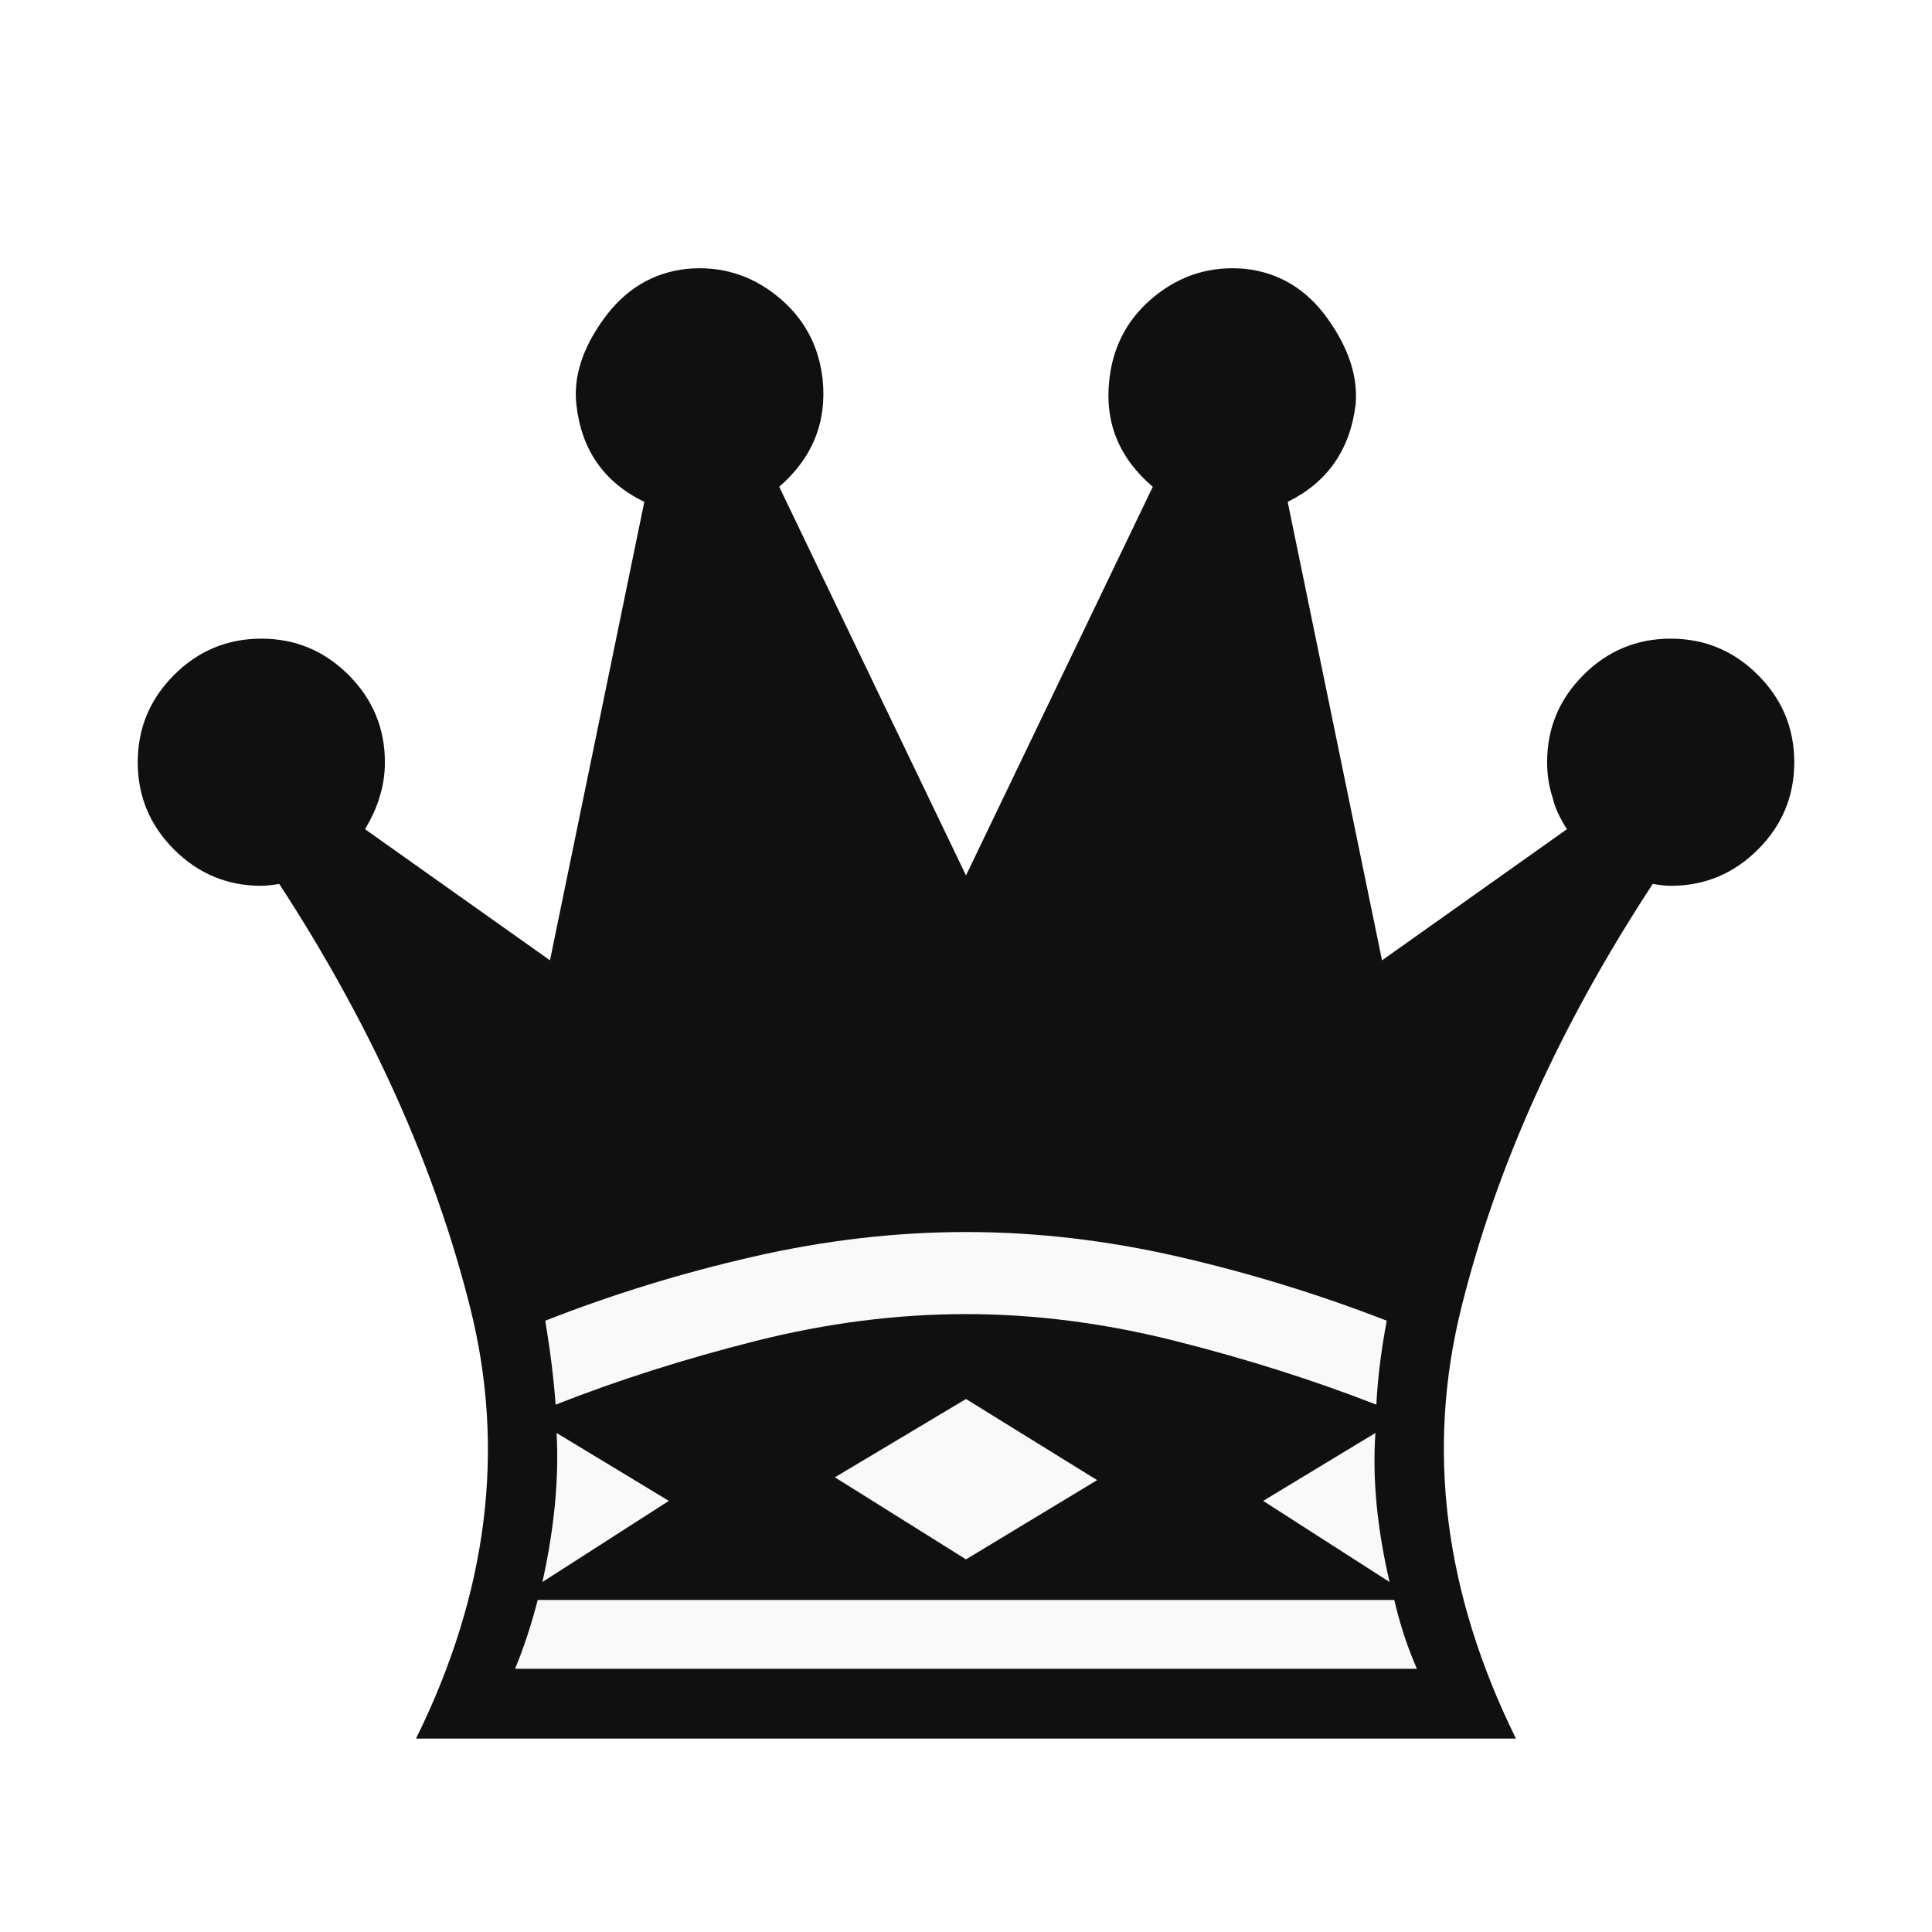
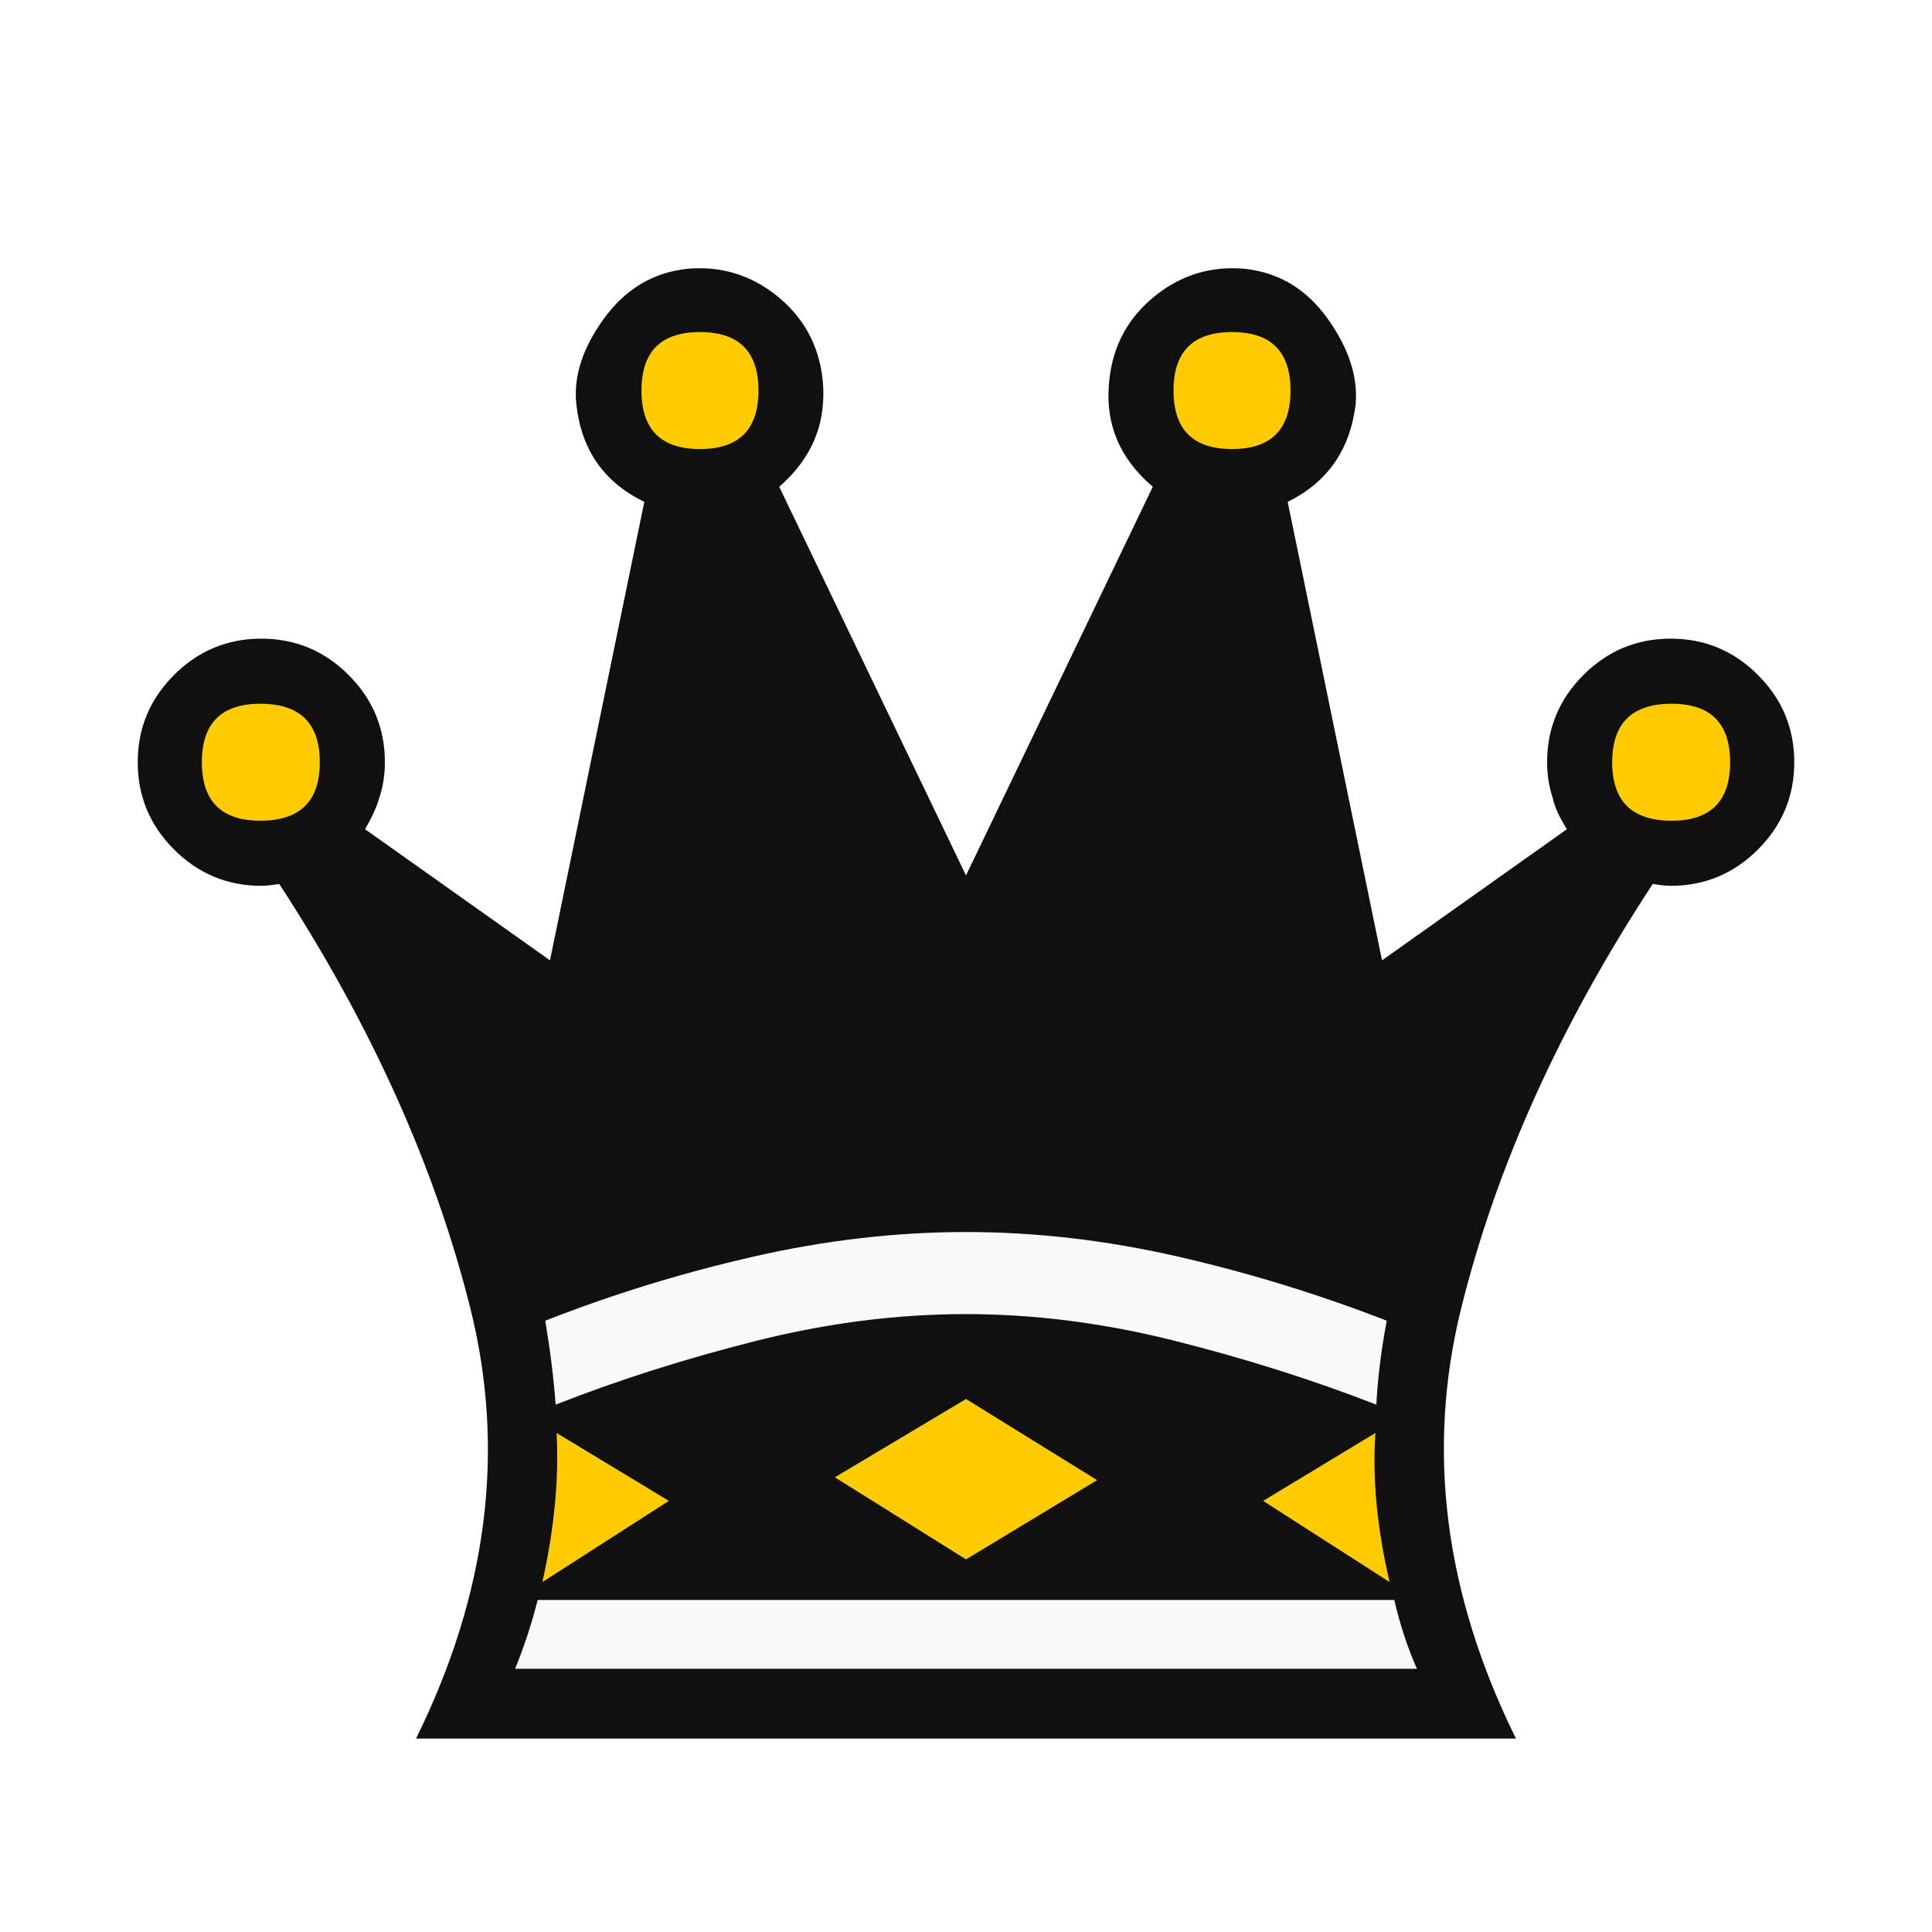
- <svg xmlns="http://www.w3.org/2000/svg" viewBox="0 0 2048 2048">
-   <path d="m 520.054,1801.78 41.42,-448.719 474.031,-128.863 457.924,133.465 34.517,446.418 z" fill="#f9f9f9" />
-   <path d="M590 1519q4 72-15 158l134-86zm434 324H441q114-231 57.5-456.5T296 937q-12 2-19 2-54 0-92.5-38.5T146 808t38.5-92.5T277 677t92.5 38.5T408 808q0 20-6 38-4 14-15 33l196 139 100-486q-64-31-72-103-5-44 29-91t88-53q54-5 96 29t48 88q7 68-46 114l198 412 198-412q-54-46-46-114 6-54 48-88t96-29q54 6 87.5 53t29.5 91q-9 72-72 103l100 486 196-139q-12-19-15-33-6-18-6-38 0-54 38.5-92.5T1771 677t92.5 38.5T1902 808t-38.5 92.5T1771 939q-7 0-19-2-147 224-203 449.5t58 456.5zm0-450q109 0 222 28.5t213 67.5q2-41 11-89-108-42-221.5-68t-224.5-26-225 26-221 68q8 48 11 89 99-39 212-67.5t223-28.5zm0 376h478q-15-34-24-73H570q-10 39-24 73zm434-250l-119 72 134 86q-20-86-15-158zm-573 47l139 87 139-84-139-86z" fill="#101010" />
+ <svg xmlns="http://www.w3.org/2000/svg" viewBox="0 0 2048 2048" version="1.1" id="svg6">
+   <defs id="defs10" />
+   <path d="m 520.054,1801.78 41.42,-448.719 474.031,-128.863 457.924,133.465 34.517,446.418 z" fill="#f9f9f9" id="path2" />
+   <path d="M 1024,1843 H 441 c 76,-154 95.167,-306.167 57.5,-456.5 C 460.833,1236.167 393.333,1086.333 296,937 c -8,1.333 -14.333,2 -19,2 -36,0 -66.833,-12.833 -92.5,-38.5 C 158.833,874.833 146,844 146,808 146,772 158.833,741.167 184.5,715.5 210.167,689.833 241,677 277,677 c 36,0 66.833,12.833 92.5,38.5 25.667,25.667 38.5,56.5 38.5,92.5 0,13.333 -2,26 -6,38 -2.667,9.333 -7.667,20.333 -15,33 l 196,139 100,-486 c -42.667,-20.667 -66.667,-55 -72,-103 -3.333,-29.333 6.333,-59.667 29,-91 22.667,-31.333 52,-49 88,-53 36,-3.333 68,6.333 96,29 28,22.667 44,52 48,88 4.667,45.333 -10.667,83.333 -46,114 l 198,412 198,-412 c -36,-30.667 -51.333,-68.667 -46,-114 4,-36 20,-65.333 48,-88 28,-22.667 60,-32.333 96,-29 36,4 65.167,21.667 87.5,53 22.333,31.333 32.167,61.667 29.5,91 -6,48 -30,82.333 -72,103 l 100,486 196,-139 c -8,-12.667 -13,-23.667 -15,-33 -4,-12 -6,-24.667 -6,-38 0,-36 12.833,-66.833 38.5,-92.5 25.667,-25.667 56.5,-38.5 92.5,-38.5 36,0 66.833,12.833 92.5,38.5 25.667,25.667 38.5,56.5 38.5,92.5 0,36 -12.833,66.833 -38.5,92.5 -25.667,25.667 -56.5,38.5 -92.5,38.5 -4.667,0 -11,-0.667 -19,-2 -98,149.333 -165.667,299.167 -203,449.5 -37.333,150.333 -18,302.5 58,456.5 z m 0,-450 c 72.667,0 146.667,9.5 222,28.5 75.333,19 146.333,41.5 213,67.5 1.333,-27.333 5,-57 11,-89 -72,-28 -145.833,-50.667 -221.5,-68 -75.667,-17.333 -150.5,-26 -224.5,-26 -74,0 -149,8.667 -225,26 -76,17.333 -149.667,40 -221,68 5.333,32 9,61.667 11,89 66,-26 136.667,-48.5 212,-67.5 75.333,-19 149.667,-28.5 223,-28.5 z m 0,376 h 478 c -10,-22.667 -18,-47 -24,-73 H 570 c -6.667,26 -14.667,50.333 -24,73 z" fill="#101010" id="path4" />
+   <g id="layer1" style="display:none;fill:#ffcc00">
+     <ellipse style="fill:#ffcc00;stroke-width:1.019;-inkscape-stroke:none;stop-color:#000000" id="path678-5" cx="1306.789" cy="414.506" rx="133.429" ry="132.095" />
+     <ellipse style="fill:#ffcc00;stroke-width:1.019;-inkscape-stroke:none;stop-color:#000000" id="path678" cx="1772.388" cy="808.138" rx="133.429" ry="132.095" />
+     <ellipse style="fill:#ffcc00;stroke-width:1.019;-inkscape-stroke:none;stop-color:#000000" id="path678-5-2" cx="741.162" cy="414.506" rx="133.429" ry="132.095" />
+     <ellipse style="fill:#ffcc00;stroke-width:1.019;-inkscape-stroke:none;stop-color:#000000" id="path678-5-2-6" cx="275.611" cy="808.138" rx="133.429" ry="132.095" />
+   </g>
+   <path d="m 590,1519 c 2.667,48 -2.333,100.667 -15,158 l 134,-86 z m 868,0 -119,72 134,86 c -13.333,-57.333 -18.333,-110 -15,-158 z m -573,47 139,87 139,-84 -139,-86 z" style="fill:#ffcc00;stroke:none;stroke-opacity:1" id="path624" />
+   <path d="m 276,746 c -41.333,0 -62,20.667 -62,62 0,41.333 20.667,62 62,62 42,0 63,-20.667 63,-62 0,-41.333 -21,-62 -63,-62 z M 742,352 c -41.333,0 -62,20.667 -62,62 0,41.333 20.667,62 62,62 41.333,0 62,-20.667 62,-62 0,-41.333 -20.667,-62 -62,-62 z m 1030,394 c -42,0 -63,20.667 -63,62 0,41.333 21,62 63,62 41.333,0 62,-20.667 62,-62 0,-41.333 -20.667,-62 -62,-62 z M 1306,352 c -41.333,0 -62,20.667 -62,62 0,41.333 20.667,62 62,62 41.333,0 62,-20.667 62,-62 0,-41.333 -20.667,-62 -62,-62 z" style="fill:#ffcc00" id="path941" />
</svg>
